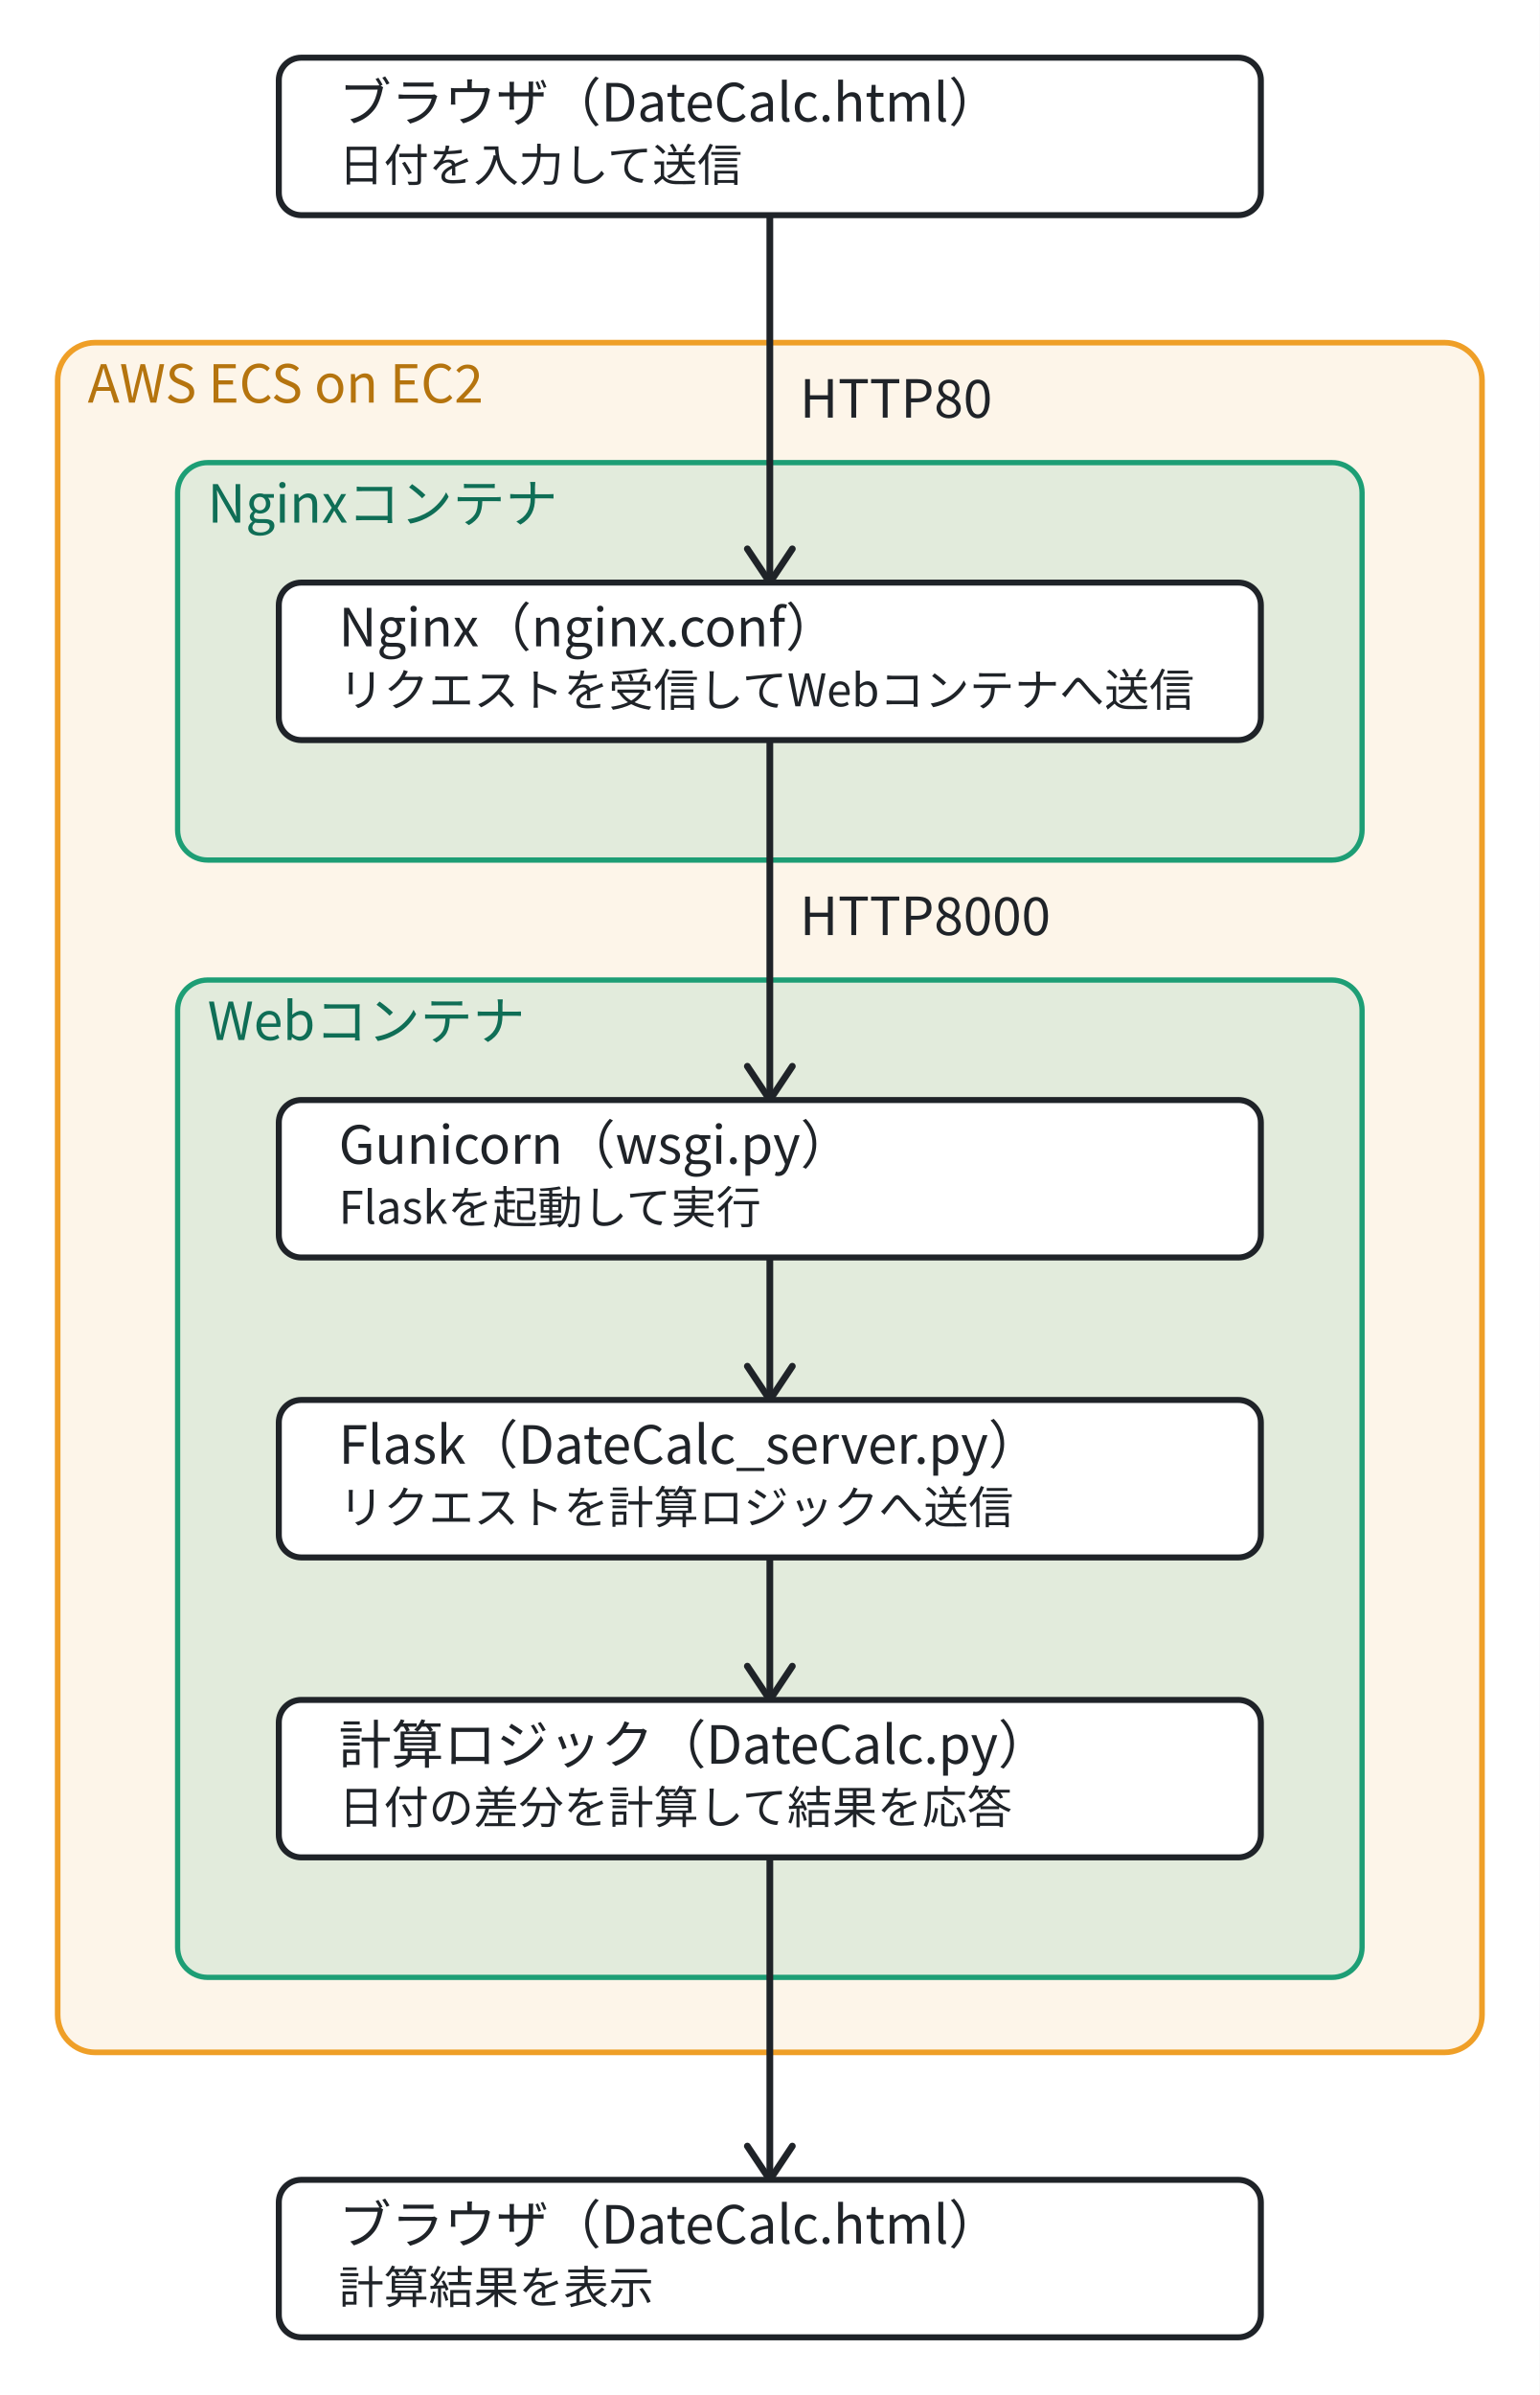
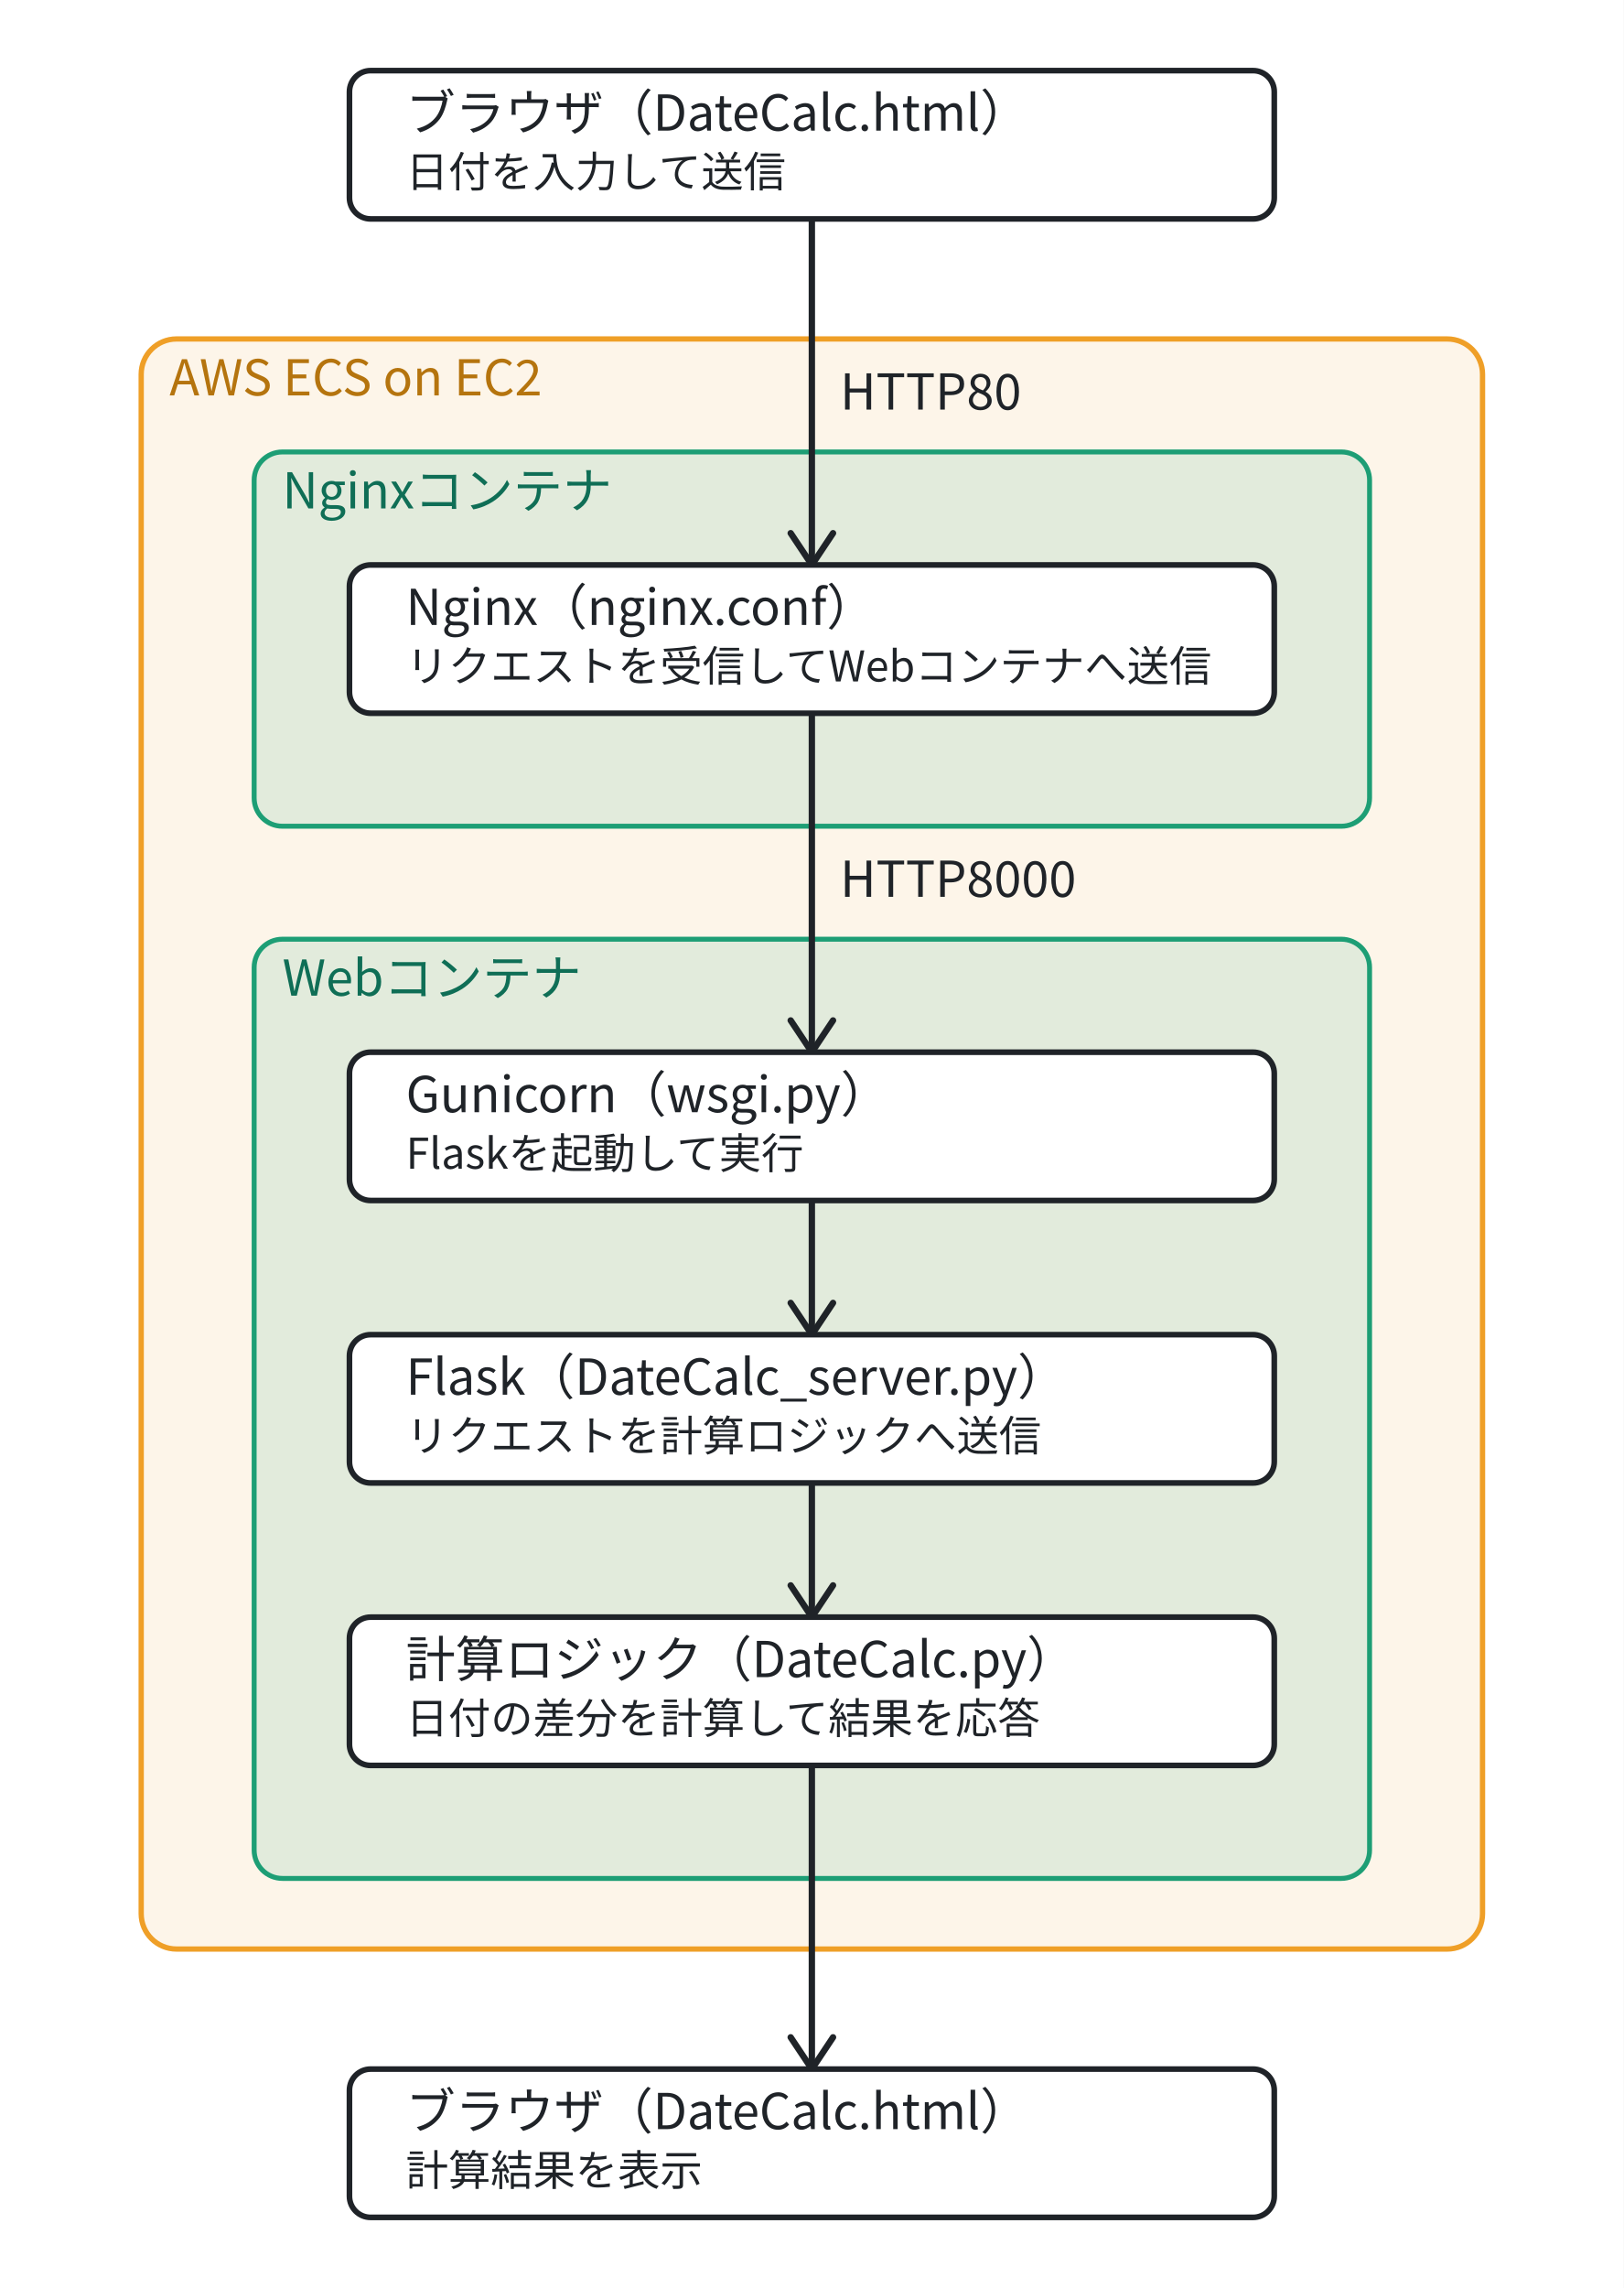
- <svg xmlns="http://www.w3.org/2000/svg" width="100%" viewBox="0 0 534 830.4" role="img" aria-labelledby="title desc">
+ <svg xmlns="http://www.w3.org/2000/svg" width="100%" viewBox="0 0 460 648" role="img" aria-labelledby="title desc">
  <style>
  text{font-family:'Hiragino Kaku Gothic ProN','Hiragino Sans','Yu Gothic',Meiryo,'Noto Sans CJK JP','Noto Sans JP',sans-serif;}
  .th{font-size:14px;font-weight:500;}
  .ts{font-size:12px;font-weight:400;}
</style>
-   <rect x="0" y="0" width="534" height="830.4" fill="#ffffff" />
-   <g transform="translate(-175 -39.8) scale(1.3)">
+   <rect x="0" y="0" width="460" height="648" fill="#ffffff" />
+   <g transform="translate(-110 -26)">
    <rect x="150" y="122" width="380" height="456" rx="10" fill="#EF9F27" fill-opacity="0.10" stroke="#EF9F27" stroke-width="1.5" />
    <rect x="182" y="154" width="316" height="106" rx="8" fill="#1D9E75" fill-opacity="0.12" stroke="#1D9E75" stroke-width="1.4" />
    <rect x="182" y="292" width="316" height="266" rx="8" fill="#1D9E75" fill-opacity="0.12" stroke="#1D9E75" stroke-width="1.4" />
    <text class="th" x="158" y="138" fill="#B5740E">AWS ECS on EC2</text>
    <text class="th" x="190" y="170" fill="#0F6E56">Nginxコンテナ</text>
    <text class="th" x="190" y="308" fill="#0F6E56">Webコンテナ</text>
    <line x1="340" y1="88" x2="340" y2="186" stroke="#1F2328" stroke-width="1.8" />
    <path d="M334 177 L340 186 L346 177" fill="none" stroke="#1F2328" stroke-width="1.8" stroke-linecap="round" stroke-linejoin="round" />
    <text class="th" x="348" y="142" fill="#1F2328">HTTP80</text>
    <line x1="340" y1="228" x2="340" y2="324" stroke="#1F2328" stroke-width="1.8" />
    <path d="M334 315 L340 324 L346 315" fill="none" stroke="#1F2328" stroke-width="1.8" stroke-linecap="round" stroke-linejoin="round" />
    <text class="th" x="348" y="280" fill="#1F2328">HTTP8000</text>
    <line x1="340" y1="366" x2="340" y2="404" stroke="#1F2328" stroke-width="1.8" />
    <path d="M334 395 L340 404 L346 395" fill="none" stroke="#1F2328" stroke-width="1.8" stroke-linecap="round" stroke-linejoin="round" />
    <line x1="340" y1="446" x2="340" y2="484" stroke="#1F2328" stroke-width="1.8" />
    <path d="M334 475 L340 484 L346 475" fill="none" stroke="#1F2328" stroke-width="1.8" stroke-linecap="round" stroke-linejoin="round" />
    <line x1="340" y1="526" x2="340" y2="612" stroke="#1F2328" stroke-width="1.8" />
    <path d="M334 603 L340 612 L346 603" fill="none" stroke="#1F2328" stroke-width="1.8" stroke-linecap="round" stroke-linejoin="round" />
    <rect x="209" y="46" width="262" height="42" rx="6" fill="#ffffff" stroke="#1F2328" stroke-width="1.6" />
    <text class="th" x="225" y="63" fill="#1F2328">ブラウザ（DateCalc.html）</text>
    <text class="ts" x="225" y="79" fill="#1F2328">日付を入力して送信</text>
    <rect x="209" y="186" width="262" height="42" rx="6" fill="#ffffff" stroke="#1F2328" stroke-width="1.6" />
    <text class="th" x="225" y="203" fill="#1F2328">Nginx（nginx.conf）</text>
    <text class="ts" x="225" y="219" fill="#1F2328">リクエストを受信してWebコンテナへ送信</text>
    <rect x="209" y="324" width="262" height="42" rx="6" fill="#ffffff" stroke="#1F2328" stroke-width="1.6" />
    <text class="th" x="225" y="341" fill="#1F2328">Gunicorn（wsgi.py）</text>
    <text class="ts" x="225" y="357" fill="#1F2328">Flaskを起動して実行</text>
    <rect x="209" y="404" width="262" height="42" rx="6" fill="#ffffff" stroke="#1F2328" stroke-width="1.6" />
    <text class="th" x="225" y="421" fill="#1F2328">Flask（DateCalc_server.py）</text>
    <text class="ts" x="225" y="437" fill="#1F2328">リクエストを計算ロジックへ送信</text>
    <rect x="209" y="484" width="262" height="42" rx="6" fill="#ffffff" stroke="#1F2328" stroke-width="1.6" />
    <text class="th" x="225" y="501" fill="#1F2328">計算ロジック（DateCalc.py）</text>
    <text class="ts" x="225" y="517" fill="#1F2328">日付の差分を計算して結果を応答</text>
    <rect x="209" y="612" width="262" height="42" rx="6" fill="#ffffff" stroke="#1F2328" stroke-width="1.6" />
    <text class="th" x="225" y="629" fill="#1F2328">ブラウザ（DateCalc.html）</text>
    <text class="ts" x="225" y="645" fill="#1F2328">計算結果を表示</text>
  </g>
</svg>
